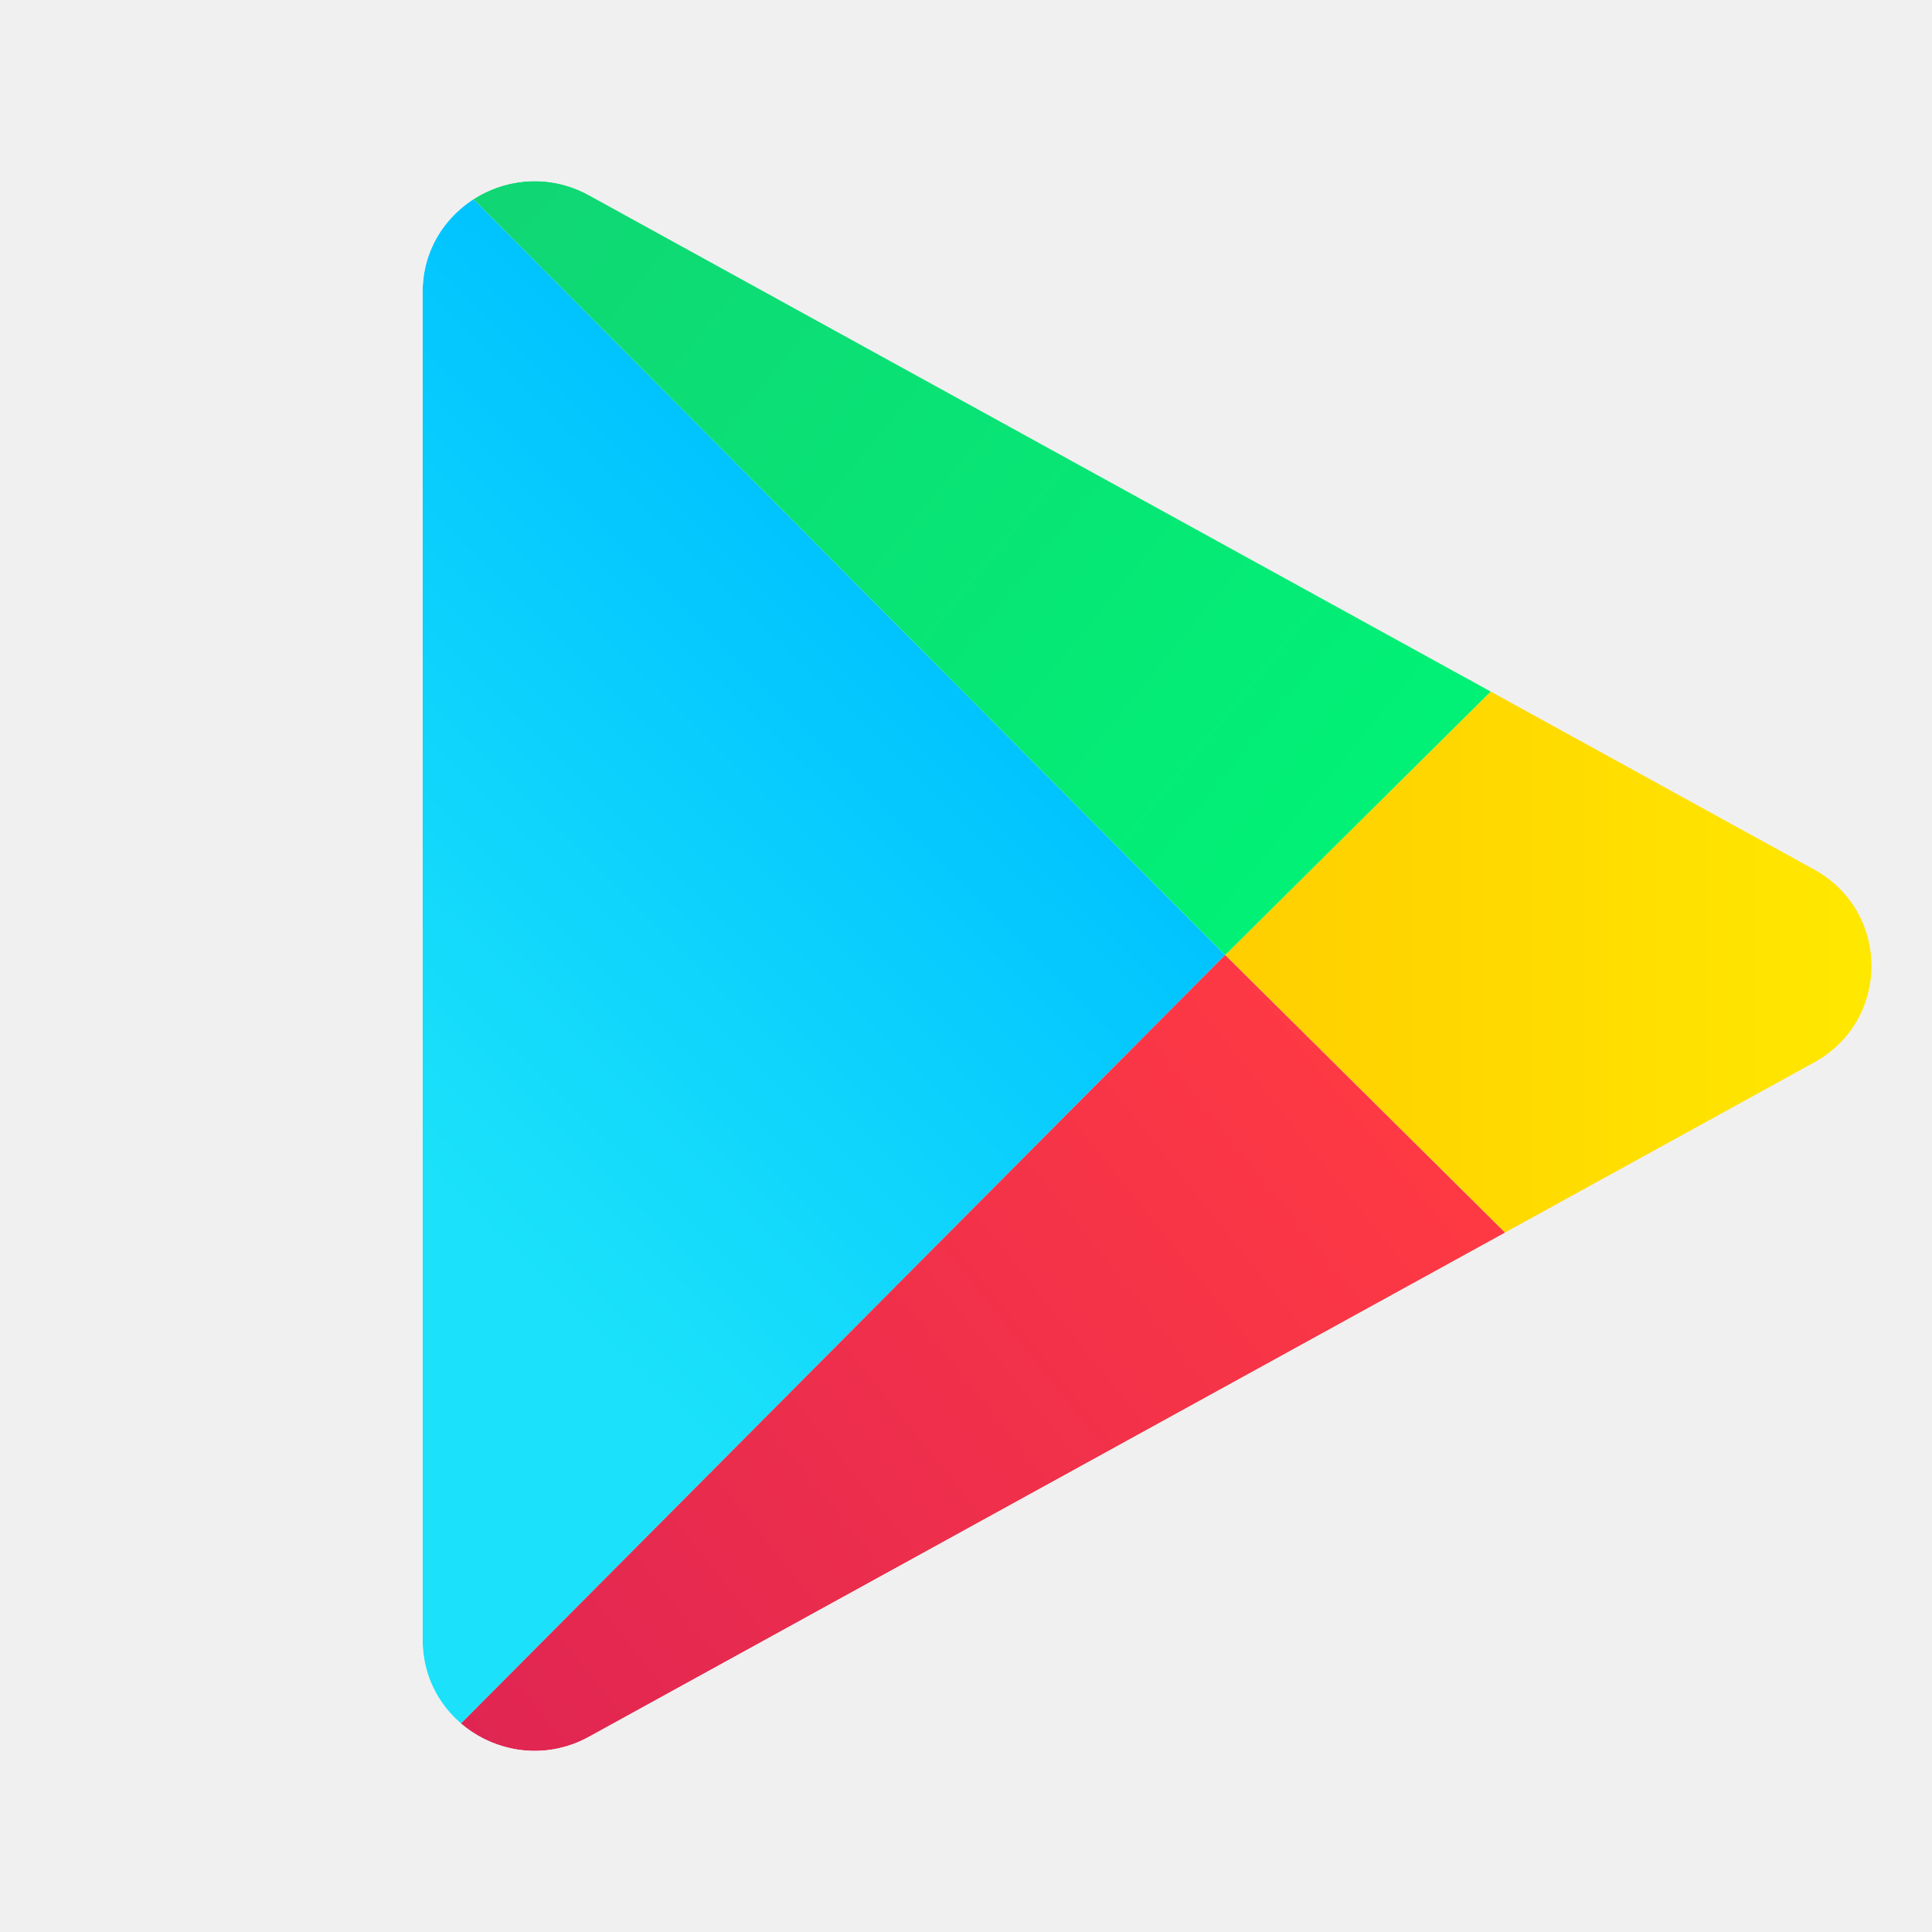
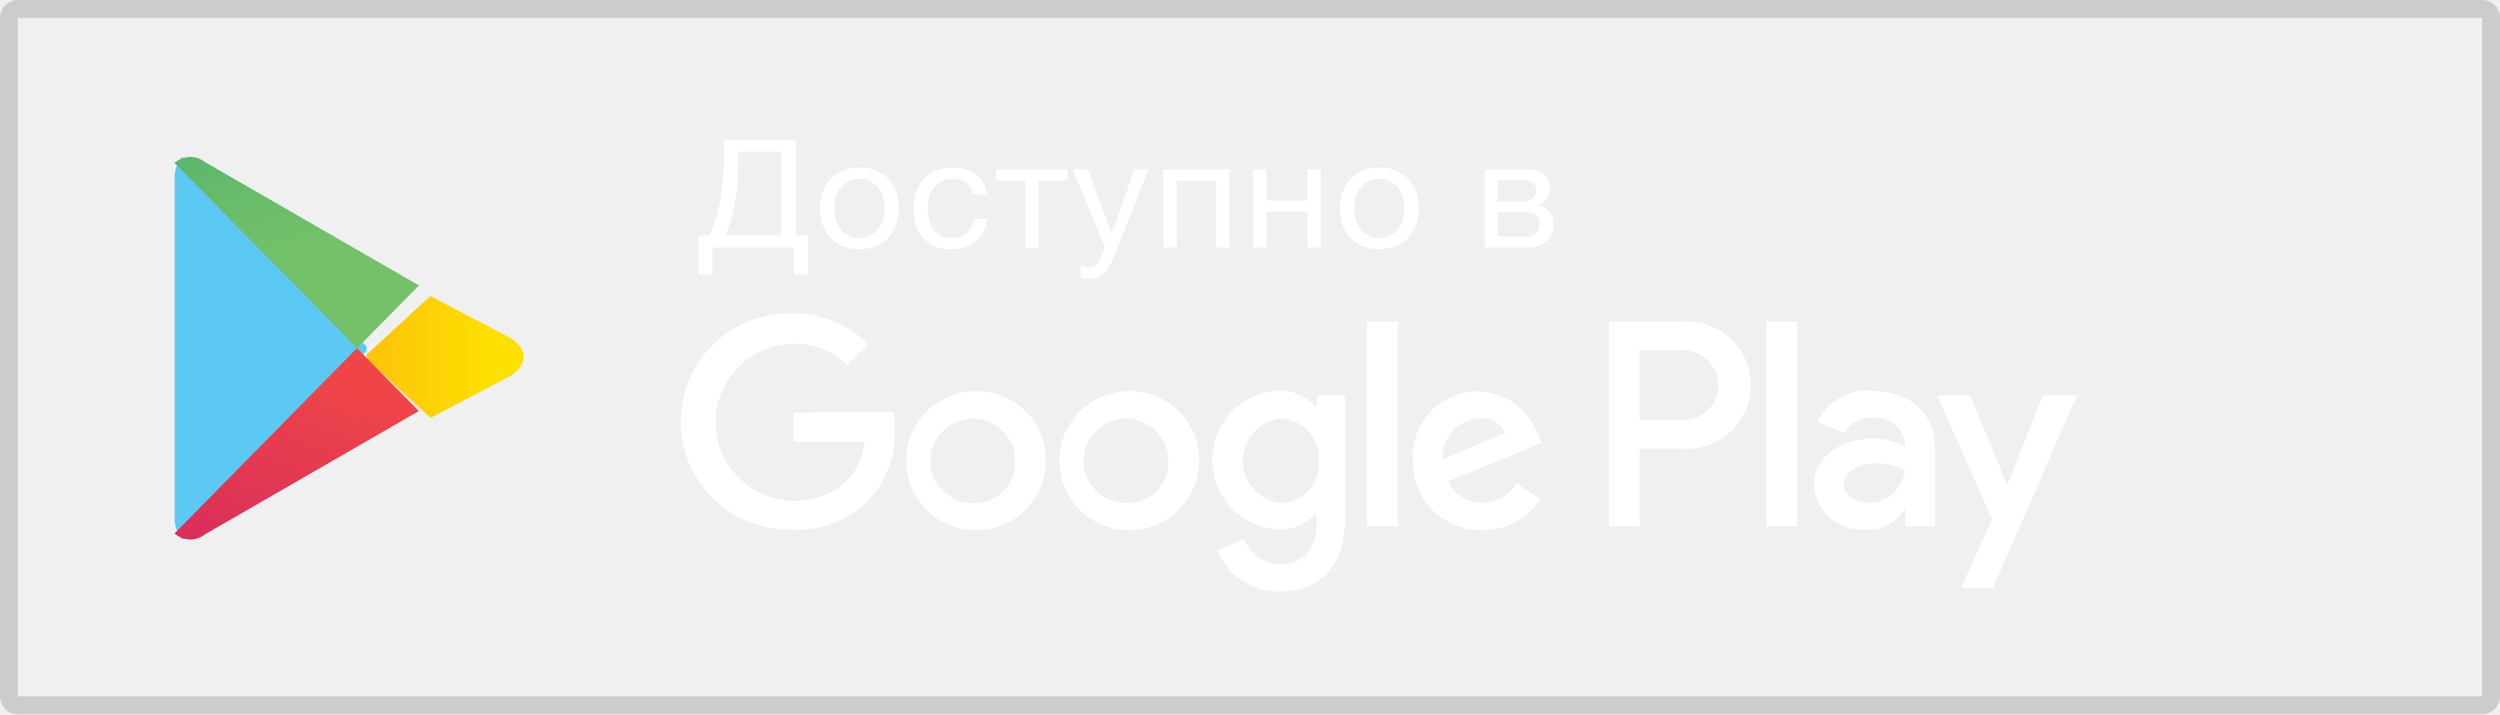
- <svg xmlns="http://www.w3.org/2000/svg" width="800px" height="800px" viewBox="0 0 32 32" fill="none">
-   <mask id="mask0_87_8320" style="mask-type:alpha" maskUnits="userSpaceOnUse" x="7" y="3" width="24" height="26">
-     <path d="M30.048 14.4C31.317 15.099 31.317 16.901 30.048 17.6L9.756 28.766C8.521 29.446 7 28.563 7 27.166L7 4.834C7 3.437 8.521 2.554 9.756 3.234L30.048 14.4Z" fill="#C4C4C4" />
-   </mask>
-   <g mask="url(#mask0_87_8320)">
-     <path d="M7.635 28.547L20.292 15.818L7.843 3.299C7.347 3.617 7 4.167 7 4.834V27.166C7 27.735 7.252 28.219 7.635 28.547Z" fill="url(#paint0_linear_87_8320)" />
-     <path d="M30.048 14.4C31.317 15.098 31.317 16.901 30.048 17.599L24.929 20.416L20.292 15.818L24.692 11.453L30.048 14.4Z" fill="url(#paint1_linear_87_8320)" />
-     <path d="M24.929 20.417L20.292 15.818L7.635 28.547C8.191 29.023 9.024 29.169 9.756 28.766L24.929 20.417Z" fill="url(#paint2_linear_87_8320)" />
-     <path d="M7.843 3.299L20.292 15.818L24.692 11.453L9.756 3.234C9.11 2.879 8.386 2.95 7.843 3.299Z" fill="url(#paint3_linear_87_8320)" />
-   </g>
+ <svg xmlns="http://www.w3.org/2000/svg" width="140" height="40" viewBox="0 0 140 40" fill="none">
+   <rect x="0.5" y="0.5" width="139" height="39" rx="0.5" stroke="#CCCCCC" />
+   <path fill-rule="evenodd" clip-rule="evenodd" d="M44.437 23.108V24.757H48.414C48.352 25.534 48.027 26.267 47.493 26.838C46.689 27.653 45.575 28.092 44.428 28.047C42.013 28.011 40.074 26.052 40.074 23.649C40.074 21.246 42.013 19.288 44.428 19.252C45.549 19.234 46.631 19.659 47.438 20.433L48.607 19.27C47.507 18.162 46.002 17.544 44.437 17.557C42.209 17.473 40.114 18.607 38.974 20.514C37.836 22.421 37.836 24.795 38.974 26.702C40.114 28.609 42.209 29.744 44.437 29.66C46.031 29.731 47.579 29.113 48.681 27.964C49.645 26.909 50.16 25.523 50.117 24.098C50.12 23.751 50.089 23.404 50.025 23.063L44.437 23.108ZM54.646 21.908C52.487 21.914 50.74 23.659 50.743 25.808C50.747 27.957 52.5 29.697 54.659 29.695C56.819 29.694 58.569 27.951 58.569 25.802C58.584 24.761 58.173 23.759 57.432 23.025C56.691 22.291 55.682 21.888 54.636 21.908H54.646ZM59.323 25.814C59.316 23.666 61.058 21.918 63.217 21.908C64.262 21.888 65.271 22.291 66.012 23.026C66.753 23.759 67.163 24.761 67.148 25.802C67.148 27.95 65.4 29.692 63.241 29.695C61.083 29.699 59.33 27.962 59.323 25.814ZM60.908 26.827C61.328 27.703 62.244 28.234 63.217 28.166C63.827 28.152 64.406 27.893 64.823 27.448C65.239 27.003 65.456 26.409 65.426 25.802C65.423 24.832 64.825 23.962 63.917 23.608C63.009 23.254 61.976 23.488 61.312 24.199C60.648 24.91 60.488 25.952 60.908 26.827ZM52.332 26.834C52.755 27.709 53.673 28.237 54.646 28.166H54.636C55.247 28.152 55.827 27.893 56.243 27.448C56.66 27.003 56.877 26.409 56.847 25.802C56.844 24.831 56.244 23.96 55.335 23.607C54.426 23.254 53.393 23.491 52.73 24.203C52.067 24.915 51.909 25.959 52.332 26.834ZM82.797 21.909C84.324 21.965 85.657 22.953 86.149 24.391L86.341 24.803L81.103 26.956C81.432 27.7 82.184 28.169 83 28.138C83.788 28.14 84.519 27.73 84.924 27.058L86.259 27.974C85.533 29.056 84.308 29.703 83 29.696C81.96 29.712 80.959 29.305 80.226 28.571C79.493 27.837 79.092 26.837 79.115 25.803C79.051 24.792 79.411 23.8 80.109 23.062C80.806 22.325 81.78 21.907 82.797 21.909ZM80.808 25.692C80.77 25.119 80.966 24.556 81.35 24.128C81.735 23.701 82.276 23.446 82.852 23.42C83.459 23.381 84.032 23.705 84.307 24.244L80.809 25.692H80.808ZM78.278 29.467H76.556H76.555V18.015H78.278V29.467ZM73.739 22.779H73.675C73.15 22.195 72.4 21.862 71.613 21.862C69.525 21.966 67.886 23.681 67.886 25.761C67.886 27.841 69.525 29.555 71.613 29.659C72.402 29.672 73.157 29.336 73.675 28.742H73.729V29.302C73.729 30.795 72.928 31.593 71.64 31.593C70.762 31.572 69.984 31.025 69.67 30.208L68.17 30.831C68.747 32.23 70.12 33.14 71.64 33.131C73.656 33.131 75.322 31.95 75.322 29.072V22.138H73.739V22.778V22.779ZM71.766 28.166L71.769 28.166H71.759L71.766 28.166ZM73.317 27.431C72.922 27.876 72.362 28.141 71.766 28.166C70.537 28.056 69.595 27.031 69.595 25.802C69.595 24.573 70.538 23.547 71.769 23.438C72.364 23.469 72.921 23.737 73.314 24.182C73.708 24.627 73.904 25.211 73.859 25.802C73.909 26.395 73.714 26.984 73.317 27.431ZM94.212 18.015H90.097V29.467H91.819V25.124H94.222C95.558 25.218 96.835 24.561 97.531 23.423C98.228 22.285 98.228 20.855 97.531 19.716C96.835 18.578 95.558 17.921 94.222 18.015H94.212ZM91.81 23.511H94.212L94.249 23.54C95.34 23.54 96.224 22.66 96.224 21.574C96.224 20.489 95.34 19.609 94.249 19.609H91.81V23.511ZM104.827 21.862C103.546 21.786 102.342 22.474 101.761 23.613L103.289 24.245C103.597 23.681 104.212 23.35 104.854 23.401C105.296 23.35 105.74 23.477 106.086 23.755C106.432 24.032 106.652 24.437 106.696 24.877V24.996C106.143 24.704 105.526 24.553 104.9 24.556C103.253 24.556 101.586 25.472 101.586 27.131C101.619 27.845 101.941 28.516 102.479 28.99C103.016 29.465 103.724 29.703 104.44 29.65C105.324 29.713 106.171 29.291 106.65 28.55H106.705V29.467H108.362V25.06C108.362 23.054 106.834 21.89 104.873 21.89L104.827 21.862ZM103.272 27.167C103.272 27.855 104.054 28.138 104.615 28.138L104.661 28.166C105.699 28.141 106.559 27.359 106.677 26.333C106.2 26.068 105.659 25.935 105.112 25.949C104.247 25.949 103.272 26.25 103.272 27.167ZM114.401 22.138L112.431 27.102H112.376L110.332 22.138H108.491L111.556 29.082L109.807 32.939H111.602L116.316 22.138H114.401ZM100.648 29.467H98.927V18.015H100.648V29.467Z" fill="white" />
+   <path d="M10.149 8.85C9.873 9.197 9.741 9.643 9.782 10.092V28.95C9.756 29.386 9.893 29.815 10.165 30.151L10.223 30.211L20.526 19.65V19.401L10.206 8.79L10.149 8.85Z" fill="#5BC9F4" />
+   <path d="M24.096 23.395L20.526 20.099V19.867L24.096 16.579L24.174 16.619L28.416 18.838C29.626 19.468 29.626 20.505 28.416 21.144L24.191 23.362L24.096 23.395Z" fill="url(#paint0_linear_91_1868)" />
+   <path d="M23.45 23.015L19.988 19.5L9.774 29.873C10.257 30.304 10.975 30.324 11.481 29.922L23.459 23.016" fill="url(#paint1_linear_91_1868)" />
+   <path d="M23.459 15.985L11.481 9.078C10.973 8.676 10.26 8.696 9.774 9.127L19.997 19.5L23.459 15.985Z" fill="url(#paint2_linear_91_1868)" />
+   <path fill-rule="evenodd" clip-rule="evenodd" d="M39.712 13.184H39.098V15.36H39.896V13.861H44.459V15.36H45.258V13.184H44.565V7.816H40.528L40.529 9.018C40.529 9.823 40.451 10.627 40.296 11.418C40.222 11.782 40.136 12.117 40.037 12.422C39.937 12.727 39.829 12.981 39.712 13.184ZM43.731 8.493V13.184H40.625C40.734 12.957 40.824 12.722 40.893 12.481C40.978 12.199 41.053 11.89 41.121 11.553C41.264 10.832 41.336 10.1 41.335 9.365V8.493H43.731ZM48.129 13.954C47.767 13.954 47.45 13.897 47.177 13.781C46.913 13.671 46.678 13.506 46.488 13.298C46.298 13.087 46.155 12.841 46.067 12.574C45.971 12.284 45.924 11.981 45.927 11.677C45.927 11.355 45.974 11.055 46.067 10.774C46.161 10.495 46.301 10.253 46.488 10.046C46.676 9.84 46.905 9.678 47.177 9.56C47.45 9.441 47.767 9.382 48.129 9.382C48.486 9.382 48.802 9.441 49.077 9.56C49.352 9.678 49.583 9.84 49.77 10.046C49.958 10.253 50.098 10.495 50.191 10.774C50.285 11.055 50.332 11.355 50.332 11.677C50.332 11.998 50.285 12.297 50.191 12.574C50.098 12.851 49.958 13.091 49.77 13.298C49.583 13.504 49.352 13.665 49.077 13.781C48.777 13.901 48.454 13.96 48.129 13.954ZM48.678 13.217C48.505 13.291 48.322 13.328 48.129 13.328C47.748 13.328 47.385 13.173 47.129 12.9C47 12.761 46.9 12.59 46.826 12.384C46.753 12.177 46.717 11.942 46.717 11.677C46.717 11.411 46.753 11.176 46.827 10.97C46.9 10.763 47 10.59 47.129 10.449C47.253 10.311 47.407 10.201 47.58 10.127C47.753 10.054 47.94 10.016 48.129 10.017C48.318 10.016 48.505 10.054 48.678 10.127C48.851 10.201 49.005 10.311 49.13 10.449C49.265 10.601 49.368 10.778 49.433 10.969C49.506 11.176 49.542 11.411 49.542 11.677C49.542 11.942 49.506 12.177 49.432 12.384C49.359 12.589 49.258 12.761 49.13 12.899C49.001 13.039 48.851 13.144 48.678 13.217ZM53.282 13.954C52.937 13.954 52.632 13.9 52.366 13.793C52.11 13.693 51.881 13.536 51.699 13.336C51.516 13.131 51.378 12.892 51.294 12.633C51.2 12.34 51.155 12.034 51.159 11.727C51.159 11.4 51.203 11.094 51.29 10.809C51.378 10.523 51.511 10.276 51.69 10.063C51.868 9.852 52.09 9.686 52.356 9.565C52.623 9.442 52.937 9.382 53.3 9.382C53.557 9.382 53.798 9.411 54.023 9.471C54.249 9.531 54.447 9.622 54.62 9.746C54.794 9.87 54.935 10.027 55.046 10.216C55.157 10.405 55.227 10.63 55.257 10.889H54.484C54.426 10.613 54.303 10.398 54.116 10.246C53.929 10.093 53.677 10.017 53.361 10.017C53.092 10.017 52.867 10.065 52.686 10.161C52.51 10.251 52.361 10.382 52.251 10.542C52.144 10.7 52.066 10.882 52.019 11.088C51.971 11.298 51.948 11.512 51.949 11.727C51.949 11.931 51.973 12.128 52.023 12.32C52.073 12.512 52.15 12.682 52.256 12.832C52.361 12.982 52.496 13.102 52.664 13.192C52.83 13.282 53.034 13.328 53.273 13.328C53.642 13.328 53.93 13.234 54.138 13.048C54.346 12.862 54.473 12.599 54.52 12.261H55.283C55.201 12.808 54.993 13.227 54.66 13.518C54.327 13.809 53.867 13.954 53.282 13.954ZM55.785 10.119H57.409V13.861H58.154V10.119H59.778V9.484H55.785V10.119ZM61.035 15.605C60.947 15.605 60.859 15.599 60.771 15.588C60.685 15.577 60.599 15.557 60.517 15.529V14.868L60.731 14.936C60.804 14.959 60.88 14.97 60.956 14.97C61.087 14.976 61.216 14.94 61.324 14.868C61.428 14.789 61.512 14.687 61.57 14.572L61.877 13.835L60.078 9.484H60.92L62.246 13.065H62.263L63.535 9.484H64.325L62.351 14.437C62.263 14.651 62.177 14.832 62.092 14.979C62.017 15.111 61.923 15.233 61.811 15.338C61.713 15.428 61.597 15.497 61.469 15.541C61.329 15.586 61.182 15.607 61.035 15.605ZM68.855 9.484H65.152V13.861H65.898V10.119H68.109V13.861H68.855V9.484ZM70.174 9.484H70.919V11.228H73.218V9.484H73.964V13.861H73.218V11.846H70.919V13.861H70.174V9.484ZM76.287 13.781C76.56 13.897 76.877 13.954 77.239 13.954C77.564 13.96 77.887 13.901 78.187 13.781C78.462 13.665 78.693 13.504 78.88 13.298C79.068 13.091 79.208 12.851 79.302 12.574C79.395 12.297 79.442 11.998 79.442 11.677C79.442 11.355 79.395 11.055 79.302 10.774C79.208 10.495 79.068 10.253 78.88 10.046C78.693 9.84 78.462 9.678 78.187 9.56C77.912 9.441 77.596 9.382 77.239 9.382C76.877 9.382 76.56 9.441 76.288 9.56C76.015 9.678 75.786 9.84 75.599 10.046C75.411 10.253 75.271 10.495 75.177 10.774C75.084 11.055 75.037 11.355 75.037 11.677C75.034 11.981 75.082 12.284 75.177 12.574C75.265 12.841 75.408 13.087 75.599 13.298C75.788 13.506 76.023 13.671 76.287 13.781ZM77.239 13.328C77.432 13.328 77.615 13.291 77.788 13.217C77.961 13.144 78.111 13.039 78.24 12.899C78.368 12.761 78.469 12.589 78.542 12.384C78.616 12.177 78.652 11.942 78.652 11.677C78.652 11.411 78.616 11.176 78.543 10.969C78.478 10.778 78.375 10.601 78.24 10.449C78.116 10.311 77.962 10.201 77.788 10.127C77.615 10.054 77.428 10.016 77.239 10.017C77.05 10.016 76.863 10.054 76.691 10.127C76.517 10.201 76.363 10.311 76.239 10.449C76.11 10.59 76.01 10.763 75.937 10.97C75.863 11.176 75.827 11.411 75.827 11.677C75.827 11.942 75.863 12.177 75.936 12.384C76.01 12.59 76.11 12.761 76.239 12.9C76.368 13.039 76.518 13.144 76.691 13.217C76.864 13.291 77.046 13.328 77.239 13.328ZM85.246 9.484H83.149V13.861H85.615C85.804 13.863 85.991 13.83 86.168 13.764C86.337 13.698 86.484 13.61 86.606 13.497C86.731 13.383 86.828 13.244 86.892 13.09C86.959 12.932 86.993 12.76 86.993 12.574C86.993 12.28 86.915 12.041 86.76 11.854C86.604 11.668 86.396 11.55 86.132 11.499V11.49C86.343 11.394 86.507 11.273 86.624 11.126C86.741 10.979 86.799 10.787 86.799 10.55C86.799 10.33 86.756 10.15 86.668 10.009C86.58 9.867 86.463 9.758 86.317 9.683C86.171 9.606 86.006 9.554 85.822 9.526C85.636 9.498 85.445 9.484 85.246 9.484ZM85.474 13.251C85.72 13.251 85.905 13.183 86.032 13.044C86.16 12.899 86.227 12.714 86.22 12.523C86.228 12.344 86.154 12.171 86.019 12.049C85.884 11.931 85.659 11.871 85.343 11.871H83.886V13.251H85.474ZM85.838 11.109C85.713 11.222 85.489 11.279 85.167 11.279H83.886V10.093H85.167C85.495 10.093 85.72 10.142 85.843 10.241C85.969 10.346 86.037 10.501 86.027 10.661C86.035 10.829 85.966 10.993 85.838 11.109Z" fill="white" />
  <defs>
-     <linearGradient id="paint0_linear_87_8320" x1="15.677" y1="10.874" x2="7.071" y2="19.551" gradientUnits="userSpaceOnUse">
-       <stop stop-color="#00C3FF" />
-       <stop offset="1" stop-color="#1BE2FA" />
+     <linearGradient id="paint0_linear_91_1868" x1="27.63" y1="11.892" x2="6.735" y2="11.892" gradientUnits="userSpaceOnUse">
+       <stop stop-color="#FEE000" />
+       <stop offset="0.42" stop-color="#FBBC0E" />
+       <stop offset="0.78" stop-color="#FAA418" />
+       <stop offset="1" stop-color="#F99B1C" />
    </linearGradient>
-     <linearGradient id="paint1_linear_87_8320" x1="20.292" y1="15.818" x2="31.738" y2="15.818" gradientUnits="userSpaceOnUse">
-       <stop stop-color="#FFCE00" />
-       <stop offset="1" stop-color="#FFEA00" />
+     <linearGradient id="paint1_linear_91_1868" x1="7.373" y1="17.189" x2="0.317" y2="37.433" gradientUnits="userSpaceOnUse">
+       <stop stop-color="#EF4547" />
+       <stop offset="1" stop-color="#C6186D" />
    </linearGradient>
-     <linearGradient id="paint2_linear_87_8320" x1="7.369" y1="30.1" x2="22.595" y2="17.894" gradientUnits="userSpaceOnUse">
-       <stop stop-color="#DE2453" />
-       <stop offset="1" stop-color="#FE3944" />
-     </linearGradient>
-     <linearGradient id="paint3_linear_87_8320" x1="8.107" y1="1.901" x2="22.597" y2="13.736" gradientUnits="userSpaceOnUse">
-       <stop stop-color="#11D574" />
-       <stop offset="1" stop-color="#01F176" />
+     <linearGradient id="paint2_linear_91_1868" x1="-1.231" y1="2.011" x2="4.536" y2="18.536" gradientUnits="userSpaceOnUse">
+       <stop stop-color="#279E6F" />
+       <stop offset="0.04" stop-color="#2BA06F" />
+       <stop offset="0.46" stop-color="#53B26C" />
+       <stop offset="0.8" stop-color="#6BBD6A" />
+       <stop offset="1" stop-color="#74C169" />
    </linearGradient>
  </defs>
</svg>
